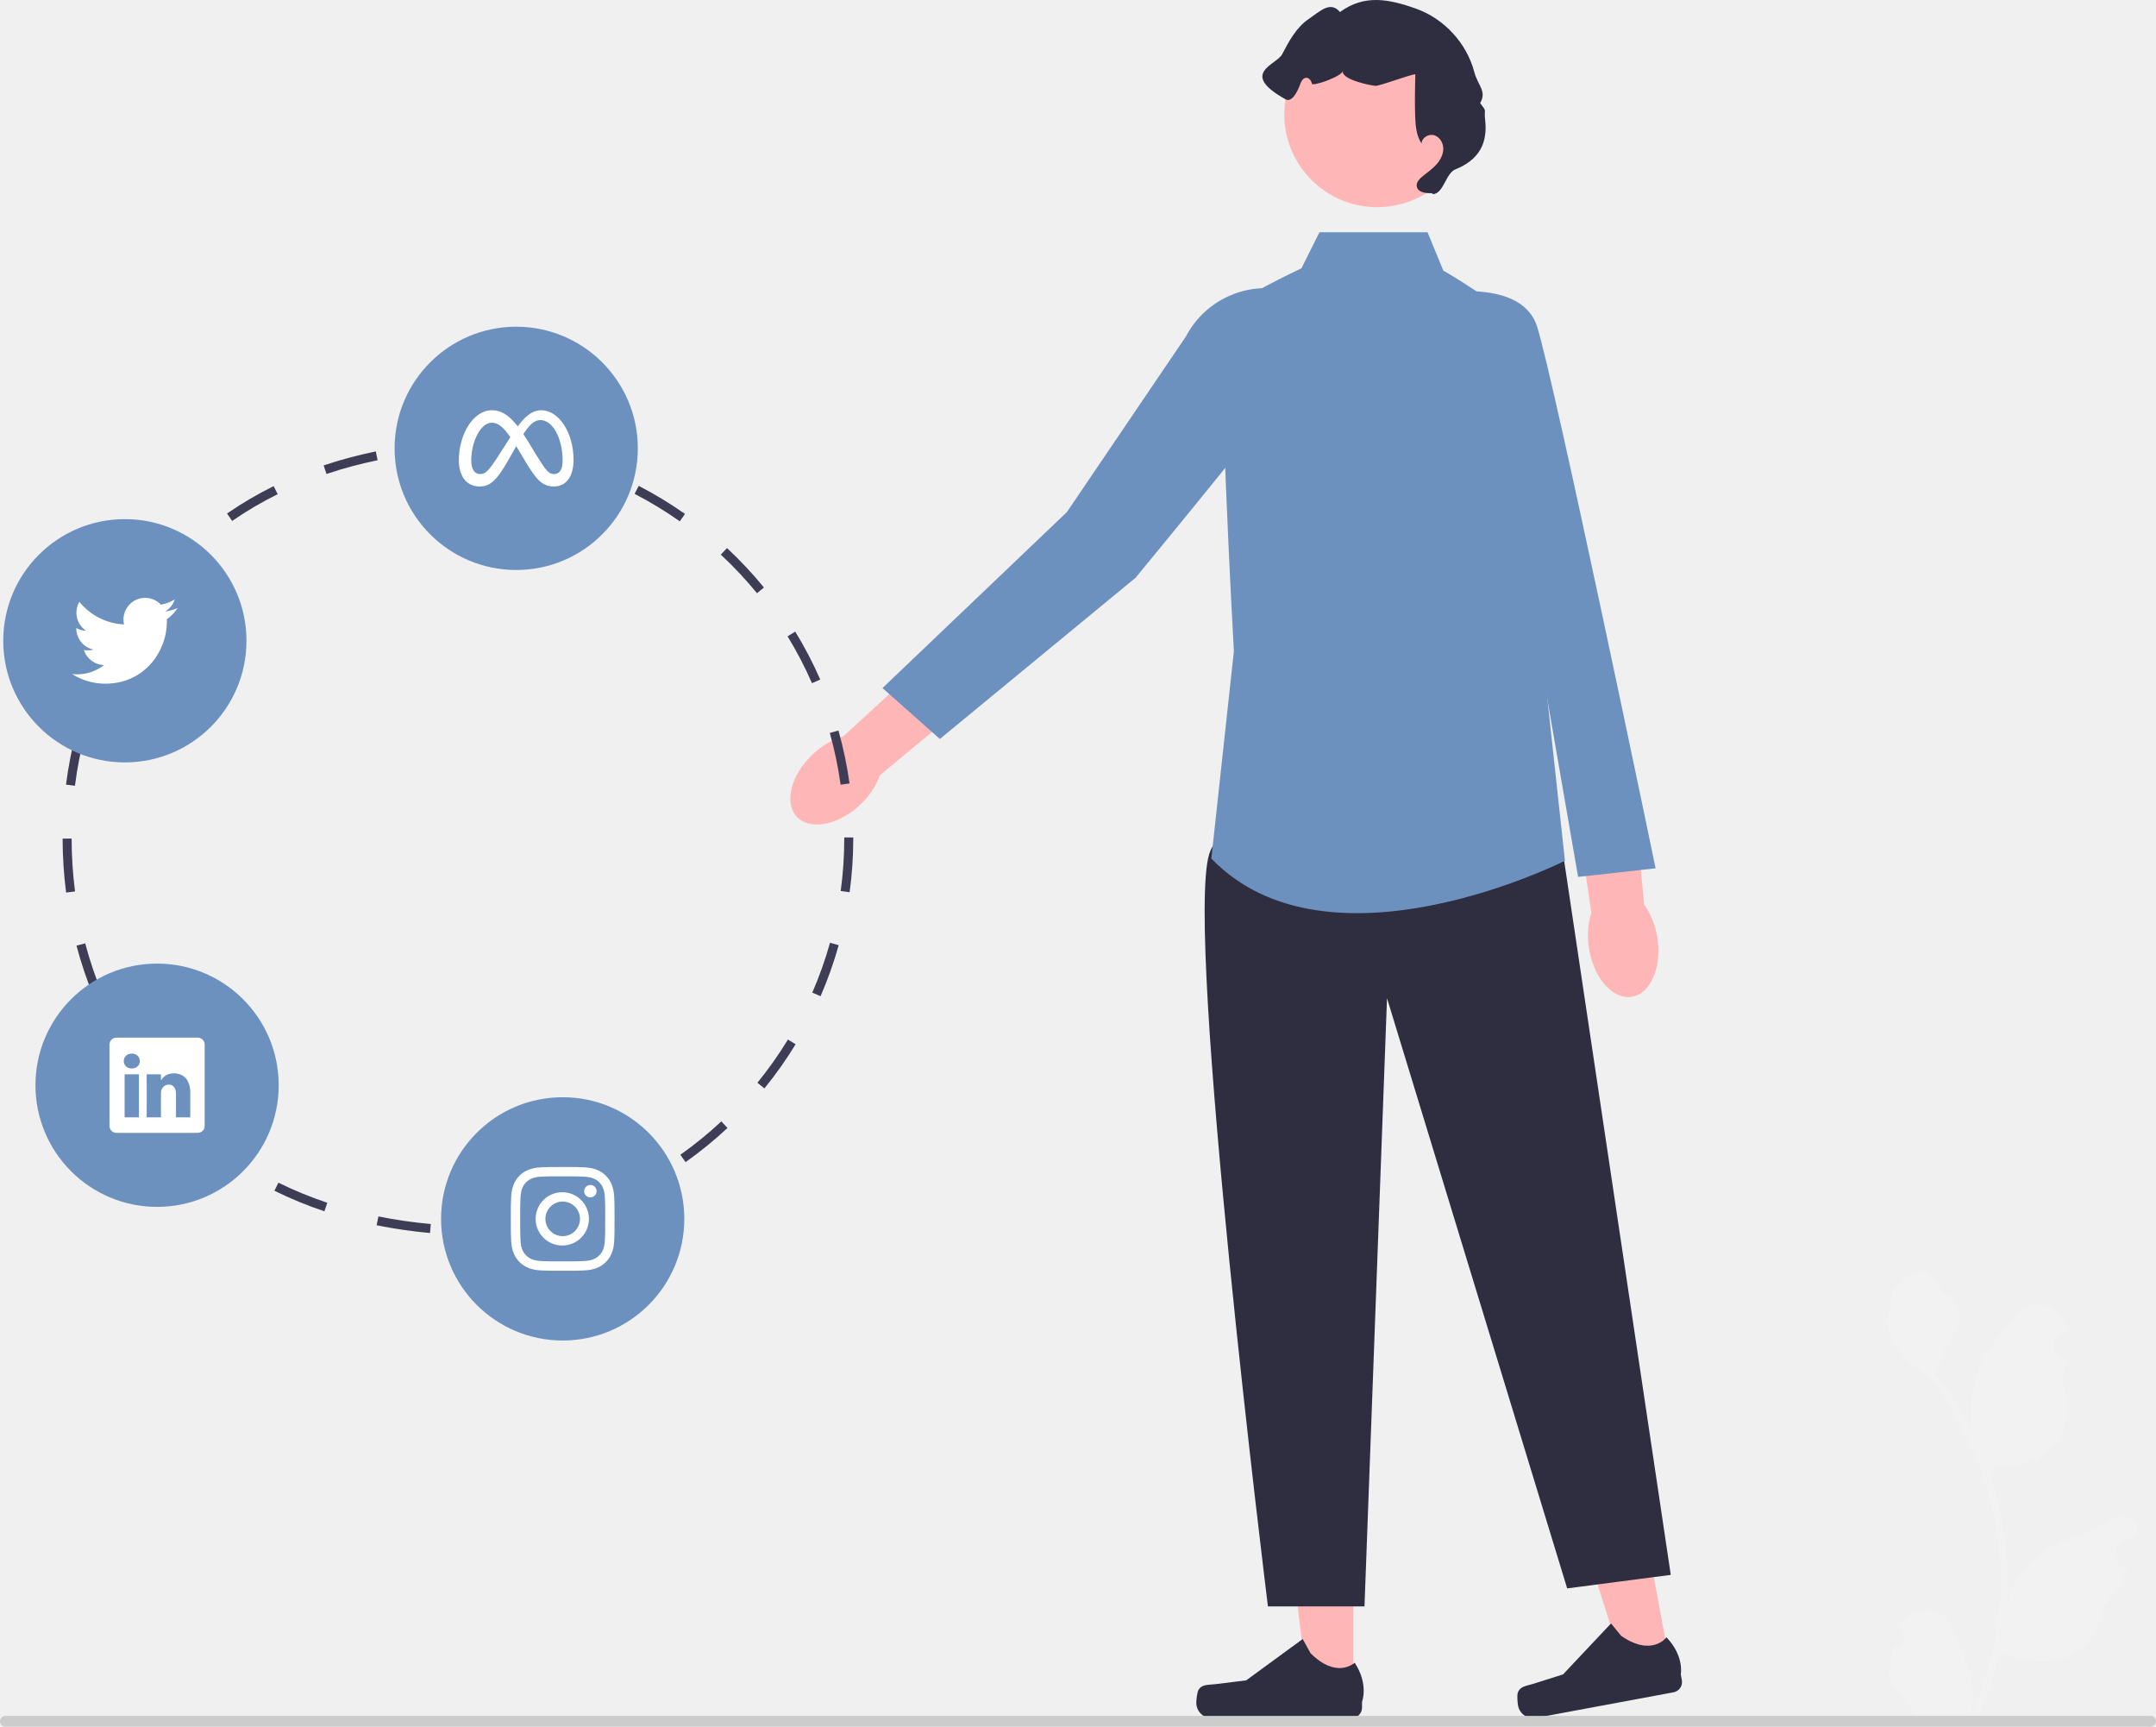
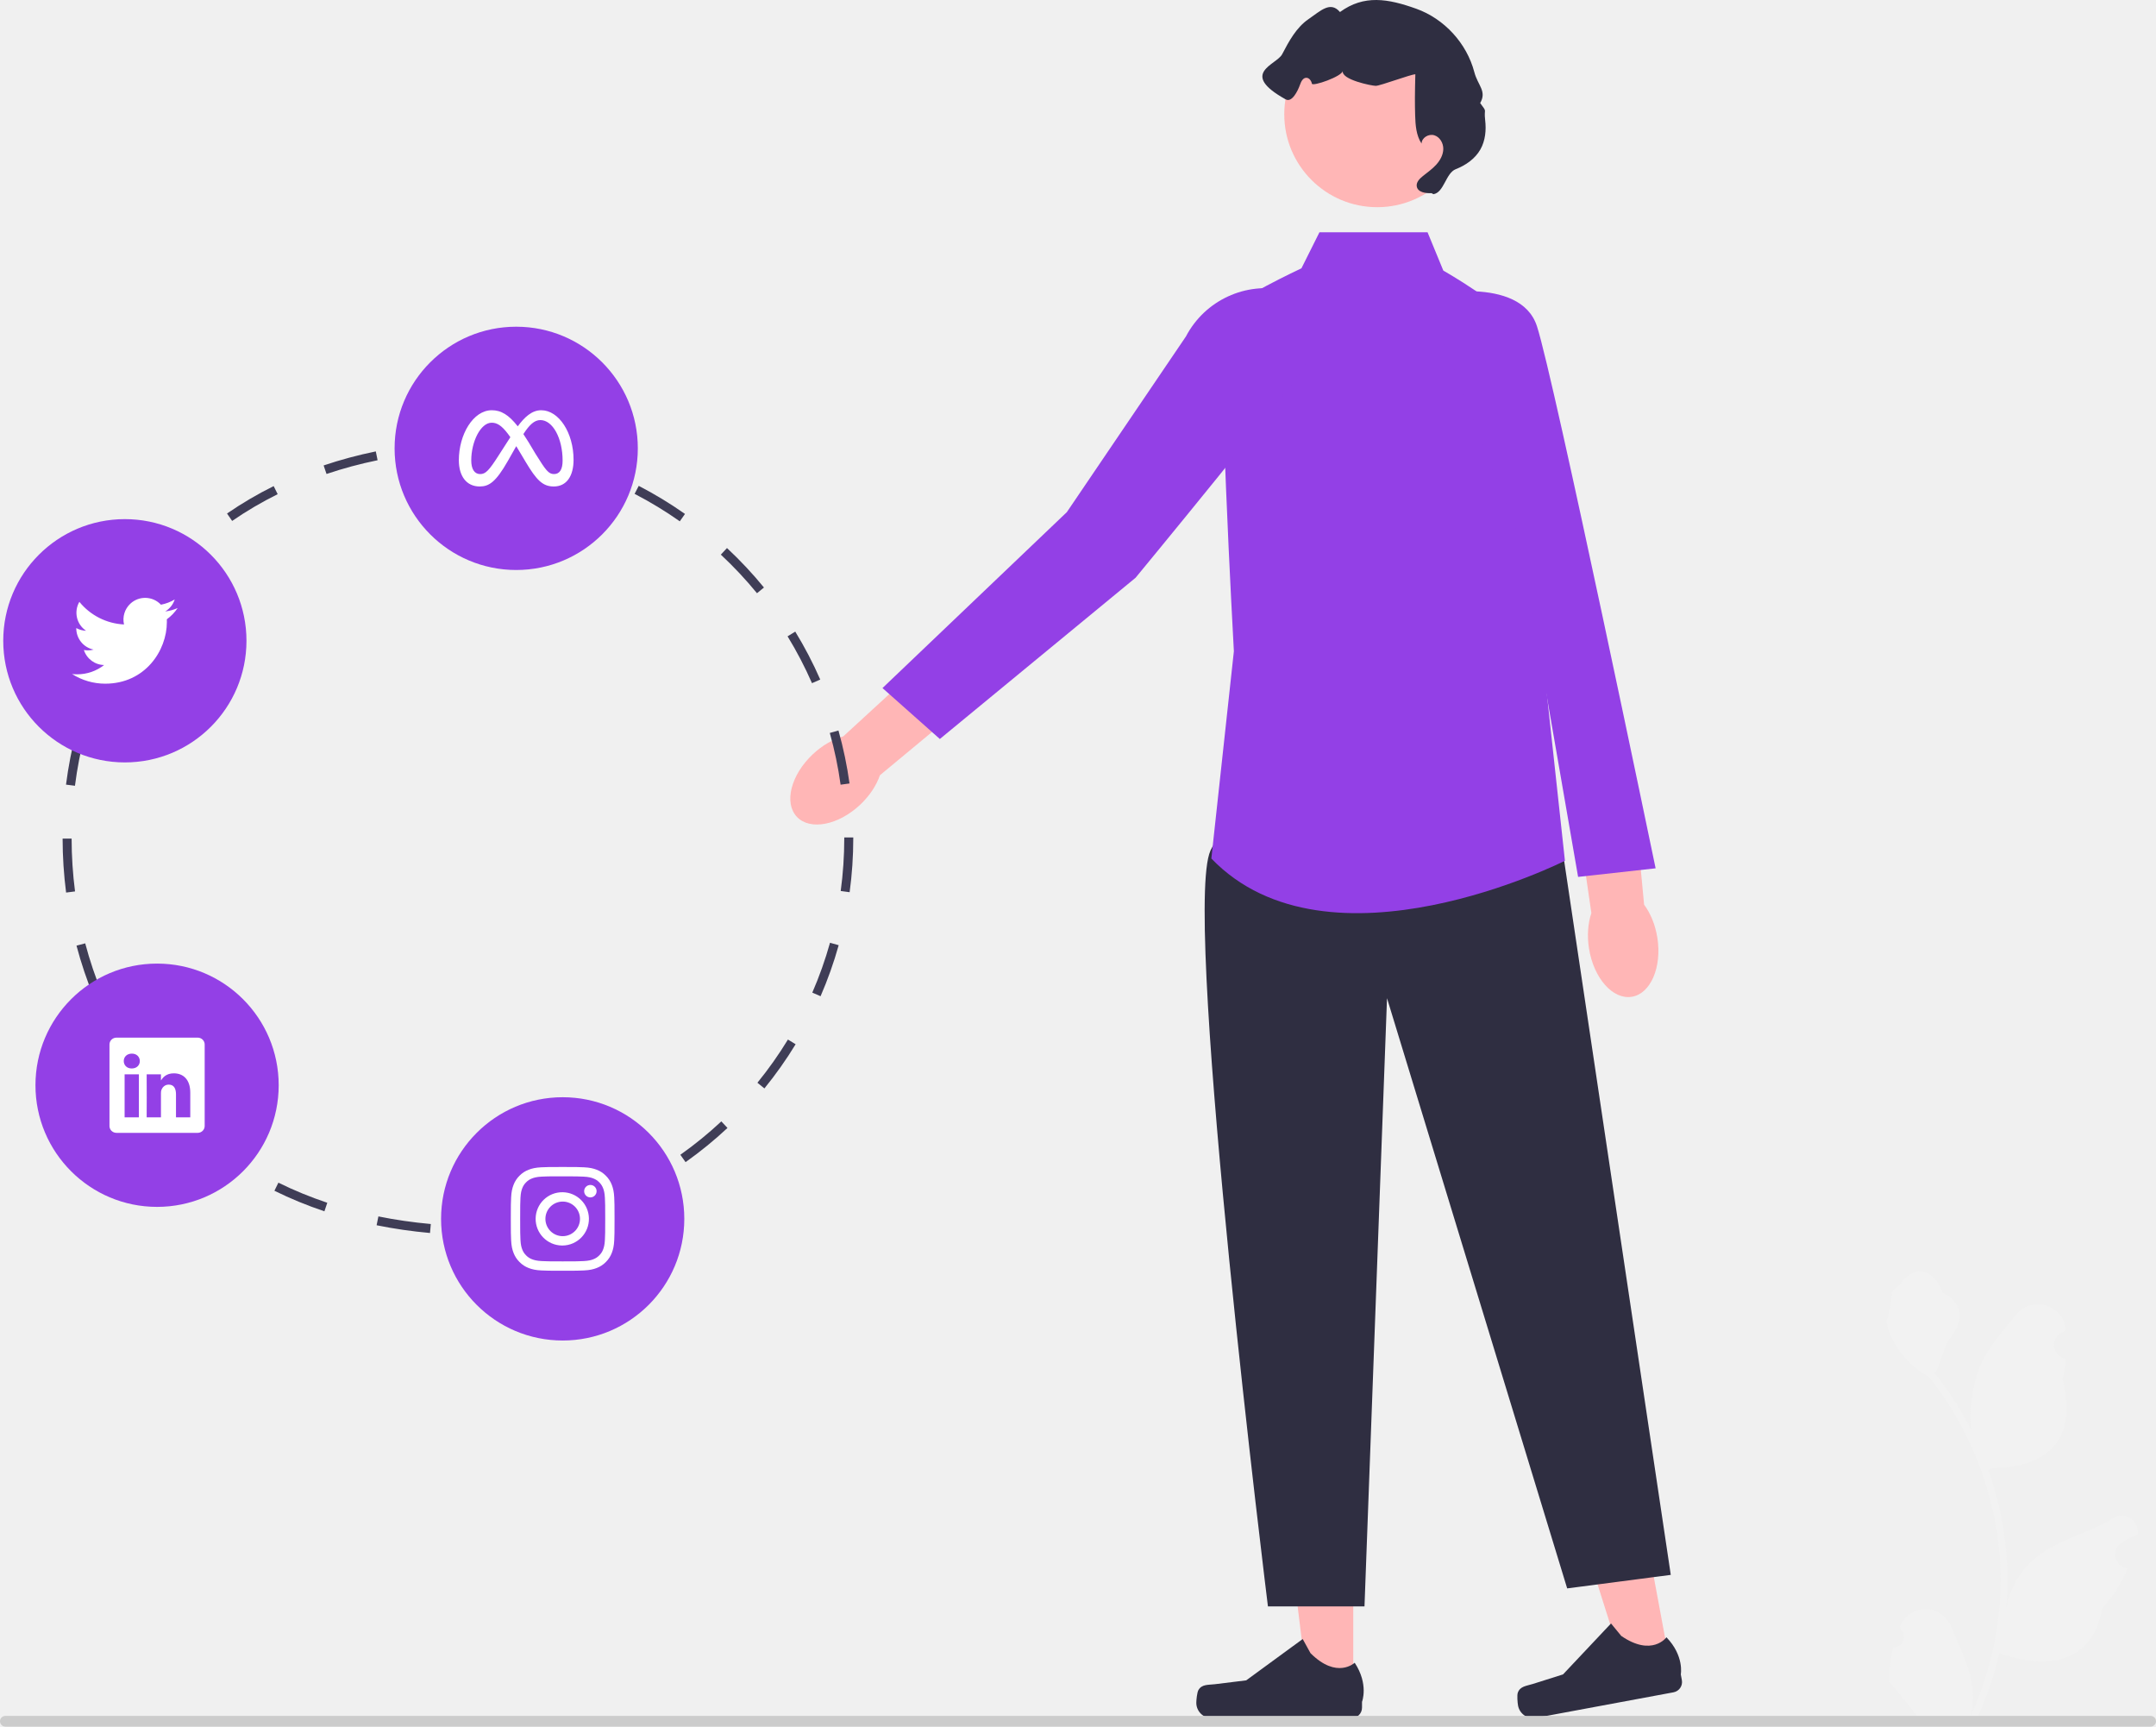
<svg xmlns="http://www.w3.org/2000/svg" width="478.67" height="383.237" viewBox="0 0 478.67 383.237">
  <g>
    <path d="M190.976,178.611c-4.853,4.572-11.146,5.775-14.056,2.687-2.91-3.088-1.334-9.299,3.519-13.871,2.124-2.002,4.525-3.357,6.796-3.99l20.808-19.117,8.763,9.955-21.442,17.789c-.767,2.23-2.263,4.545-4.388,6.547Z" fill="#ffb6b6" />
    <g>
      <polygon points="300.444 375.337 290.413 375.336 285.642 336.646 300.446 336.647 300.444 375.337" fill="#ffb6b6" />
      <path d="M266.078,375.109h0c-.312,.526-.477,2.224-.477,2.835h0c0,1.88,1.524,3.404,3.404,3.404h31.064c1.283,0,2.322-1.04,2.322-2.322v-1.293s1.537-3.887-1.627-8.678c0,0-3.932,3.751-9.808-2.124l-1.733-3.139-12.542,9.173-6.952,.856c-1.521,.187-2.869-.029-3.652,1.289Z" fill="#2f2e41" />
    </g>
    <g>
      <polygon points="370.814 369.639 360.951 371.47 349.195 334.302 363.751 331.6 370.814 369.639" fill="#ffb6b6" />
      <path d="M336.984,375.691h0c-.211,.574-.063,2.273,.049,2.875h0c.343,1.849,2.12,3.069,3.969,2.726l30.541-5.672c1.261-.234,2.094-1.446,1.859-2.708l-.236-1.272s.801-4.102-3.184-8.235c0,0-3.181,4.406-10.031-.298l-2.277-2.77-10.656,11.309-6.679,2.111c-1.461,.462-2.826,.495-3.355,1.934Z" fill="#2f2e41" />
    </g>
    <path d="M346.234,184.131l24.707,165.423-23,3-40-131-5,135h-21.437s-18.516-149-13.039-167c5.476-18,77.769-5.423,77.769-5.423Z" fill="#2f2e41" />
-     <path d="M292.941,51.554h24l3.5,8.5s14,8,14,11,8.5,78.5,8.5,78.5l4.5,41.5s-52.5,26.5-78.5-.5l5-46s-4-72-2-75,17-10,17-10l4-8Z" fill="#6c91bf" />
-     <path d="M285.435,64.454h0s7.314,11.053,5.006,15.6-38.324,48.183-38.324,48.183l-43.455,35.786-12.737-11.303,40.931-39.046,26.447-39.003c4.209-8.028,13.292-12.221,22.132-10.217Z" fill="#6c91bf" />
+     <path d="M292.941,51.554h24l3.5,8.5s14,8,14,11,8.5,78.5,8.5,78.5l4.5,41.5s-52.5,26.5-78.5-.5l5-46s-4-72-2-75,17-10,17-10l4-8Z" fill="#9340e6" />
+     <path d="M285.435,64.454h0s7.314,11.053,5.006,15.6-38.324,48.183-38.324,48.183l-43.455,35.786-12.737-11.303,40.931-39.046,26.447-39.003c4.209-8.028,13.292-12.221,22.132-10.217Z" fill="#9340e6" />
    <g>
      <path d="M367.96,208.119c1.045,6.586-1.506,12.463-5.696,13.128-4.191,.665-8.435-4.135-9.48-10.72-.457-2.883-.226-5.63,.531-7.863l-4.077-27.96,13.162-1.634,2.622,27.737c1.411,1.89,2.481,4.43,2.938,7.313Z" fill="#ffb6b6" />
-       <path d="M316.77,65.547s20.695-4.632,24.455,6.845,26.352,120.336,26.352,120.336l-17.211,1.906-12.925-74.58-20.671-54.507Z" fill="#6c91bf" />
+       <path d="M316.77,65.547s20.695-4.632,24.455,6.845,26.352,120.336,26.352,120.336l-17.211,1.906-12.925-74.58-20.671-54.507Z" fill="#9340e6" />
    </g>
    <circle cx="305.764" cy="25.353" r="20.634" fill="#ffb6b6" />
    <path d="M317.837,42.873c-1.323,.064-3.069-.188-3.291-1.494-.156-.921,.621-1.715,1.352-2.297,1.02-.811,2.095-1.567,2.971-2.532s1.551-2.184,1.567-3.487-.759-2.662-2.006-3.041-2.801,.548-2.82,1.85c-1.202-1.825-1.361-4.124-1.424-6.308-.037-1.278-.053-2.557-.049-3.835,.006-1.747,.05-3.493,.094-5.239-.859-.045-7.79,2.563-8.79,2.563-.86,0-7.77-1.372-7.31-3.34-.135,1.258-6.727,3.524-6.861,2.866s-.626-1.353-1.297-1.314c-.707,.041-1.092,.825-1.33,1.493-.531,1.49-1.82,4.065-3.202,3.296-10.459-5.825-2.026-7.639-.787-10.008,1.523-2.912,3.148-5.942,5.859-7.799s4.85-4.076,6.986-1.578c5.357-3.905,10.671-2.963,16.915-.736s11.238,7.674,12.915,14.087c.769,2.939,2.828,4.229,1.294,6.852,1.691,2.268,.775,.985,1.109,3.794,.264,2.217,.043,4.556-1.056,6.499-1.174,2.075-3.252,3.519-5.474,4.385s-2.606,5.212-4.966,5.552" fill="#2f2e41" />
  </g>
  <path d="M420.346,365.602c2.066,.129,3.208-2.437,1.645-3.933l-.155-.618c.02-.05,.041-.099,.062-.148,2.089-4.982,9.17-4.947,11.241,.042,1.839,4.428,4.179,8.864,4.756,13.546,.258,2.067,.142,4.172-.316,6.2,4.308-9.411,6.575-19.687,6.575-30.021,0-2.597-.142-5.193-.433-7.783-.239-2.119-.568-4.224-.995-6.31-2.306-11.277-7.299-22.018-14.5-30.99-3.462-1.892-6.349-4.851-8.093-8.397-.626-1.279-1.117-2.655-1.35-4.056,.394,.052,1.486-5.949,1.188-6.317,.549-.833,1.532-1.247,2.131-2.06,2.982-4.043,7.091-3.337,9.236,2.157,4.582,2.313,4.627,6.148,1.815,9.837-1.789,2.347-2.035,5.522-3.604,8.035,.162,.207,.329,.407,.491,.614,2.961,3.798,5.522,7.88,7.681,12.169-.61-4.766,.291-10.508,1.826-14.21,1.748-4.217,5.025-7.769,7.91-11.415,3.466-4.379,10.573-2.468,11.184,3.083,.006,.054,.012,.107,.017,.161-.429,.242-.848,.499-1.259,.77-2.339,1.547-1.531,5.174,1.241,5.602l.063,.01c-.155,1.544-.42,3.074-.807,4.579,3.702,14.316-4.29,19.53-15.701,19.764-.252,.129-.497,.258-.749,.381,1.156,3.255,2.08,6.594,2.764,9.979,.614,2.99,1.04,6.013,1.279,9.049,.297,3.83,.271,7.68-.052,11.503l.019-.136c.82-4.211,3.107-8.145,6.427-10.87,4.946-4.063,11.933-5.559,17.268-8.824,2.568-1.572,5.859,.459,5.411,3.437l-.022,.143c-.794,.323-1.569,.698-2.319,1.117-.429,.242-.848,.499-1.259,.77-2.339,1.547-1.531,5.174,1.241,5.602l.063,.01c.045,.006,.084,.013,.129,.019-1.363,3.236-3.262,6.239-5.639,8.829-2.315,12.497-12.256,13.683-22.89,10.044h-.006c-1.163,5.064-2.861,10.011-5.044,14.726h-18.02c-.065-.2-.123-.407-.181-.607,1.666,.103,3.346,.006,4.986-.297-1.337-1.641-2.674-3.294-4.011-4.935-.032-.032-.058-.065-.084-.097-.678-.84-1.363-1.673-2.041-2.512l-0-.001c-.042-2.578,.267-5.147,.879-7.64l.001-0Z" fill="#f2f2f2" />
  <path d="M0,382.047c0,.66,.53,1.19,1.19,1.19H477.48c.66,0,1.19-.53,1.19-1.19,0-.66-.53-1.19-1.19-1.19H1.19c-.66,0-1.19,.53-1.19,1.19Z" fill="#ccc" />
  <path d="M107.489,273.849l-.136-1.996c3.901-.265,7.813-.799,11.626-1.589l.405,1.959c-3.902,.808-7.904,1.354-11.896,1.626Zm-12.02-.178c-4.036-.363-8.025-.941-11.856-1.718l.397-1.961c3.76,.763,7.676,1.33,11.639,1.687l-.18,1.992Zm35.479-4.687l-.671-1.885c3.676-1.308,7.295-2.884,10.76-4.684l.922,1.775c-3.545,1.842-7.25,3.454-11.011,4.793Zm-58.922-.126c-3.831-1.285-7.566-2.819-11.101-4.562l.884-1.793c3.455,1.702,7.106,3.203,10.853,4.459l-.636,1.896Zm-21.469-10.622c-3.302-2.264-6.459-4.787-9.385-7.501l1.36-1.467c2.854,2.647,5.934,5.109,9.155,7.317l-1.131,1.65Zm101.65-.293l-1.155-1.633c3.186-2.254,6.246-4.748,9.097-7.412l1.365,1.461c-2.916,2.726-6.047,5.277-9.307,7.584Zm-119.223-16.017c-2.488-3.105-4.782-6.437-6.817-9.899l1.725-1.014c1.986,3.381,4.225,6.632,6.653,9.663l-1.561,1.25Zm136.727-.341l-1.551-1.264c2.467-3.03,4.748-6.256,6.776-9.586l1.708,1.041c-2.076,3.407-4.409,6.707-6.934,9.809ZM20.819,221.272c-1.518-3.668-2.809-7.496-3.835-11.379l1.934-.512c1.004,3.797,2.266,7.54,3.75,11.125l-1.848,.766Zm161.36-.156l-1.834-.799c1.557-3.578,2.88-7.301,3.932-11.064l1.926,.539c-1.076,3.851-2.43,7.661-4.023,11.324ZM14.676,198.111c-.511-3.952-.772-7.982-.776-11.978l2-.002c.003,3.911,.259,7.855,.759,11.724l-1.983,.256Zm173.957-.079l-1.981-.27c.524-3.854,.79-7.794,.79-11.709l-0-.181h2l0,.173c0,4.013-.272,8.043-.809,11.986ZM16.64,174.407l-1.984-.254c.507-3.974,1.276-7.939,2.286-11.785l1.935,.508c-.988,3.762-1.74,7.642-2.236,11.531Zm169.988-.239c-.535-3.869-1.342-7.734-2.399-11.486l1.925-.542c1.082,3.84,1.908,7.795,2.456,11.755l-1.981,.273ZM22.605,151.746l-1.85-.762c1.53-3.714,3.322-7.334,5.326-10.76l1.727,1.01c-1.958,3.346-3.708,6.882-5.203,10.512Zm157.672-.113c-1.561-3.568-3.385-7.066-5.422-10.397l1.706-1.044c2.085,3.409,3.952,6.989,5.549,10.641l-1.833,.801Zm-12.212-19.965c-2.469-3.021-5.169-5.901-8.026-8.562l1.363-1.464c2.923,2.723,5.686,5.67,8.211,8.76l-1.549,1.266Zm-133.625-.105l-1.563-1.247c2.499-3.132,5.245-6.099,8.161-8.818l1.364,1.463c-2.846,2.653-5.524,5.547-7.962,8.603Zm116.487-15.855c-3.195-2.251-6.571-4.301-10.035-6.093l.919-1.776c3.544,1.833,6.999,3.931,10.268,6.234l-1.152,1.635Zm-99.387-.085l-1.135-1.647c3.267-2.25,6.751-4.296,10.355-6.083l.889,1.792c-3.52,1.744-6.92,3.742-10.109,5.938Zm20.952-10.421l-.64-1.895c3.714-1.253,7.61-2.301,11.581-3.115l.401,1.959c-3.89,.797-7.707,1.824-11.343,3.051Zm57.626-.251c-3.679-1.301-7.486-2.358-11.314-3.144l.401-1.959c3.918,.803,7.814,1.885,11.58,3.217l-.667,1.886Zm-34.649-4.505l-.183-1.991c2.002-.184,4.06-.318,6.117-.399,1.946-.023,3.963,.063,5.902,.191l-.131,1.996c-1.896-.125-3.824-.188-5.731-.188-1.983,.079-4.006,.211-5.974,.391Z" fill="#3f3d56" />
  <g>
-     <circle cx="34.874" cy="240.876" r="27" fill="#6c91bf" />
+     <circle cx="34.874" cy="240.876" r="27" fill="#9340e6" />
    <path d="M24.307,231.823c0-.836,.695-1.514,1.552-1.514h18.03c.857,0,1.552,.678,1.552,1.514v18.107c0,.836-.695,1.514-1.552,1.514H25.859c-.857,0-1.552-.678-1.552-1.514v-18.107Zm6.529,16.178v-9.543h-3.171v9.543h3.171Zm-1.585-10.847c1.106,0,1.794-.732,1.794-1.648-.02-.936-.687-1.648-1.773-1.648s-1.795,.713-1.795,1.648c0,.917,.688,1.648,1.753,1.648h.021Zm6.483,10.847v-5.33c0-.285,.021-.571,.106-.774,.229-.569,.75-1.16,1.627-1.16,1.148,0,1.606,.874,1.606,2.158v5.105h3.171v-5.474c0-2.932-1.564-4.295-3.651-4.295-1.683,0-2.437,.925-2.86,1.576v.033h-.021l.021-.033v-1.35h-3.17c.04,.896,0,9.543,0,9.543h3.17Z" fill="#fff" />
  </g>
-   <circle cx="114.607" cy="99.515" r="27" fill="#6c91bf" />
+   <circle cx="114.607" cy="99.515" r="27" fill="#9340e6" />
  <path d="M114.951,94.624c1.477-1.998,3.11-3.57,5.199-3.57,3.943,0,7.19,5.019,7.191,10.994,0,3.645-1.569,5.929-4.388,5.929-2.456,0-3.812-1.378-6.246-5.45l-1.062-1.787-.188-.314c-.277-.468-.558-.933-.844-1.396l-1.875,3.311c-2.663,4.656-4.162,5.636-6.244,5.636-2.894,0-4.622-2.252-4.622-5.824,0-5.706,3.175-11.099,7.319-11.099,.508,0,.995,.062,1.471,.194,.493,.137,.973,.35,1.453,.648,.918,.571,1.837,1.456,2.836,2.728Zm2.413,3.54c-.401-.653-.786-1.253-1.157-1.803l-.01-.013c1.345-2.077,2.456-3.11,3.776-3.11,2.743,0,4.937,4.038,4.937,8.998,0,1.891-.621,2.988-1.902,2.988-1.23,0-1.818-.812-4.154-4.568l-1.491-2.491h.002Zm-7.779-4.315c1.154,.159,2.205,1.009,3.725,3.185-.877,1.343-1.745,2.692-2.602,4.048-2.16,3.384-2.906,4.143-4.108,4.143-1.237,0-1.974-1.086-1.974-3.024,0-4.142,2.066-8.379,4.53-8.379,.145,0,.288,.01,.43,.029v-.002Z" fill="#fff" fill-rule="evenodd" />
  <g>
-     <circle cx="27.72" cy="142.223" r="27" fill="#6c91bf" />
+     <circle cx="27.72" cy="142.223" r="27" fill="#9340e6" />
    <path d="M23.362,151.747c8.847,0,13.686-7.33,13.686-13.676,0-.205,0-.413-.009-.618,.942-.682,1.755-1.527,2.401-2.494-.88,.388-1.813,.644-2.768,.759,1.006-.601,1.759-1.547,2.12-2.662-.945,.56-1.979,.953-3.058,1.162-1.82-1.938-4.867-2.034-6.806-.214-1.252,1.175-1.783,2.929-1.394,4.601-3.868-.194-7.471-2.02-9.915-5.024-1.273,2.199-.62,5.008,1.492,6.421-.763-.026-1.508-.231-2.177-.598v.066c.003,2.288,1.614,4.259,3.856,4.715-.413,.114-.839,.17-1.267,.169-.302,.001-.603-.027-.9-.084,.63,1.959,2.436,3.3,4.494,3.336-1.705,1.339-3.81,2.065-5.978,2.062-.382,.002-.764-.02-1.143-.066,2.2,1.403,4.755,2.147,7.364,2.147Z" fill="#fff" />
  </g>
-   <circle cx="124.926" cy="270.536" r="27" fill="#6c91bf" />
+   <circle cx="124.926" cy="270.536" r="27" fill="#9340e6" />
  <path d="M124.926,259.02c-3.125,0-3.518,.014-4.746,.069-1.228,.058-2.064,.25-2.797,.535-.769,.289-1.465,.743-2.04,1.329-.586,.575-1.039,1.271-1.329,2.04-.285,.731-.479,1.569-.535,2.792-.055,1.231-.069,1.622-.069,4.752,0,3.126,.014,3.518,.069,4.746,.058,1.226,.25,2.063,.535,2.795,.295,.757,.688,1.399,1.329,2.04,.639,.641,1.281,1.035,2.038,1.329,.734,.285,1.569,.479,2.795,.535,1.229,.055,1.621,.069,4.749,.069s3.518-.014,4.747-.069c1.225-.058,2.064-.25,2.797-.535,.768-.289,1.464-.743,2.038-1.329,.641-.641,1.034-1.283,1.329-2.04,.284-.733,.478-1.569,.535-2.795,.055-1.228,.069-1.619,.069-4.747s-.014-3.519-.069-4.749c-.058-1.225-.252-2.063-.535-2.794-.289-.768-.743-1.464-1.329-2.04-.575-.586-1.271-1.04-2.04-1.329-.734-.285-1.572-.479-2.797-.535-1.229-.055-1.619-.069-4.749-.069h.003Zm-1.032,2.076h1.034c3.075,0,3.439,.01,4.652,.066,1.123,.05,1.733,.239,2.139,.396,.537,.209,.921,.459,1.324,.862s.652,.786,.861,1.324c.158,.404,.345,1.015,.396,2.138,.056,1.213,.068,1.578,.068,4.651s-.012,3.439-.068,4.652c-.05,1.123-.239,1.732-.396,2.138-.185,.5-.479,.952-.862,1.323-.403,.403-.786,.652-1.324,.861-.403,.158-1.013,.345-2.138,.397-1.213,.055-1.578,.068-4.652,.068s-3.44-.013-4.654-.068c-1.123-.052-1.732-.239-2.138-.397-.5-.184-.953-.478-1.324-.861-.383-.371-.678-.824-.864-1.324-.157-.404-.345-1.015-.396-2.138-.055-1.213-.066-1.578-.066-4.654,0-3.075,.012-3.437,.066-4.651,.052-1.123,.239-1.733,.397-2.139,.209-.537,.459-.921,.862-1.324,.403-.403,.786-.652,1.324-.861,.406-.158,1.015-.345,2.138-.397,1.062-.049,1.474-.063,3.62-.065v.003Zm7.18,1.912c-.763,0-1.382,.619-1.382,1.382s.619,1.382,1.382,1.382h0c.763,0,1.382-.619,1.382-1.382s-.619-1.382-1.382-1.382Zm-6.146,1.615c-3.266-.051-5.955,2.555-6.006,5.822-.051,3.266,2.555,5.955,5.822,6.006,.062,.001,.123,.001,.185,0,3.266-.051,5.873-2.74,5.822-6.006-.05-3.194-2.627-5.772-5.822-5.822Zm0,2.074c2.12-.001,3.84,1.717,3.841,3.837s-1.717,3.84-3.837,3.841h-.003c-2.12,0-3.839-1.719-3.839-3.839s1.719-3.839,3.839-3.839Z" fill="#fff" />
</svg>
